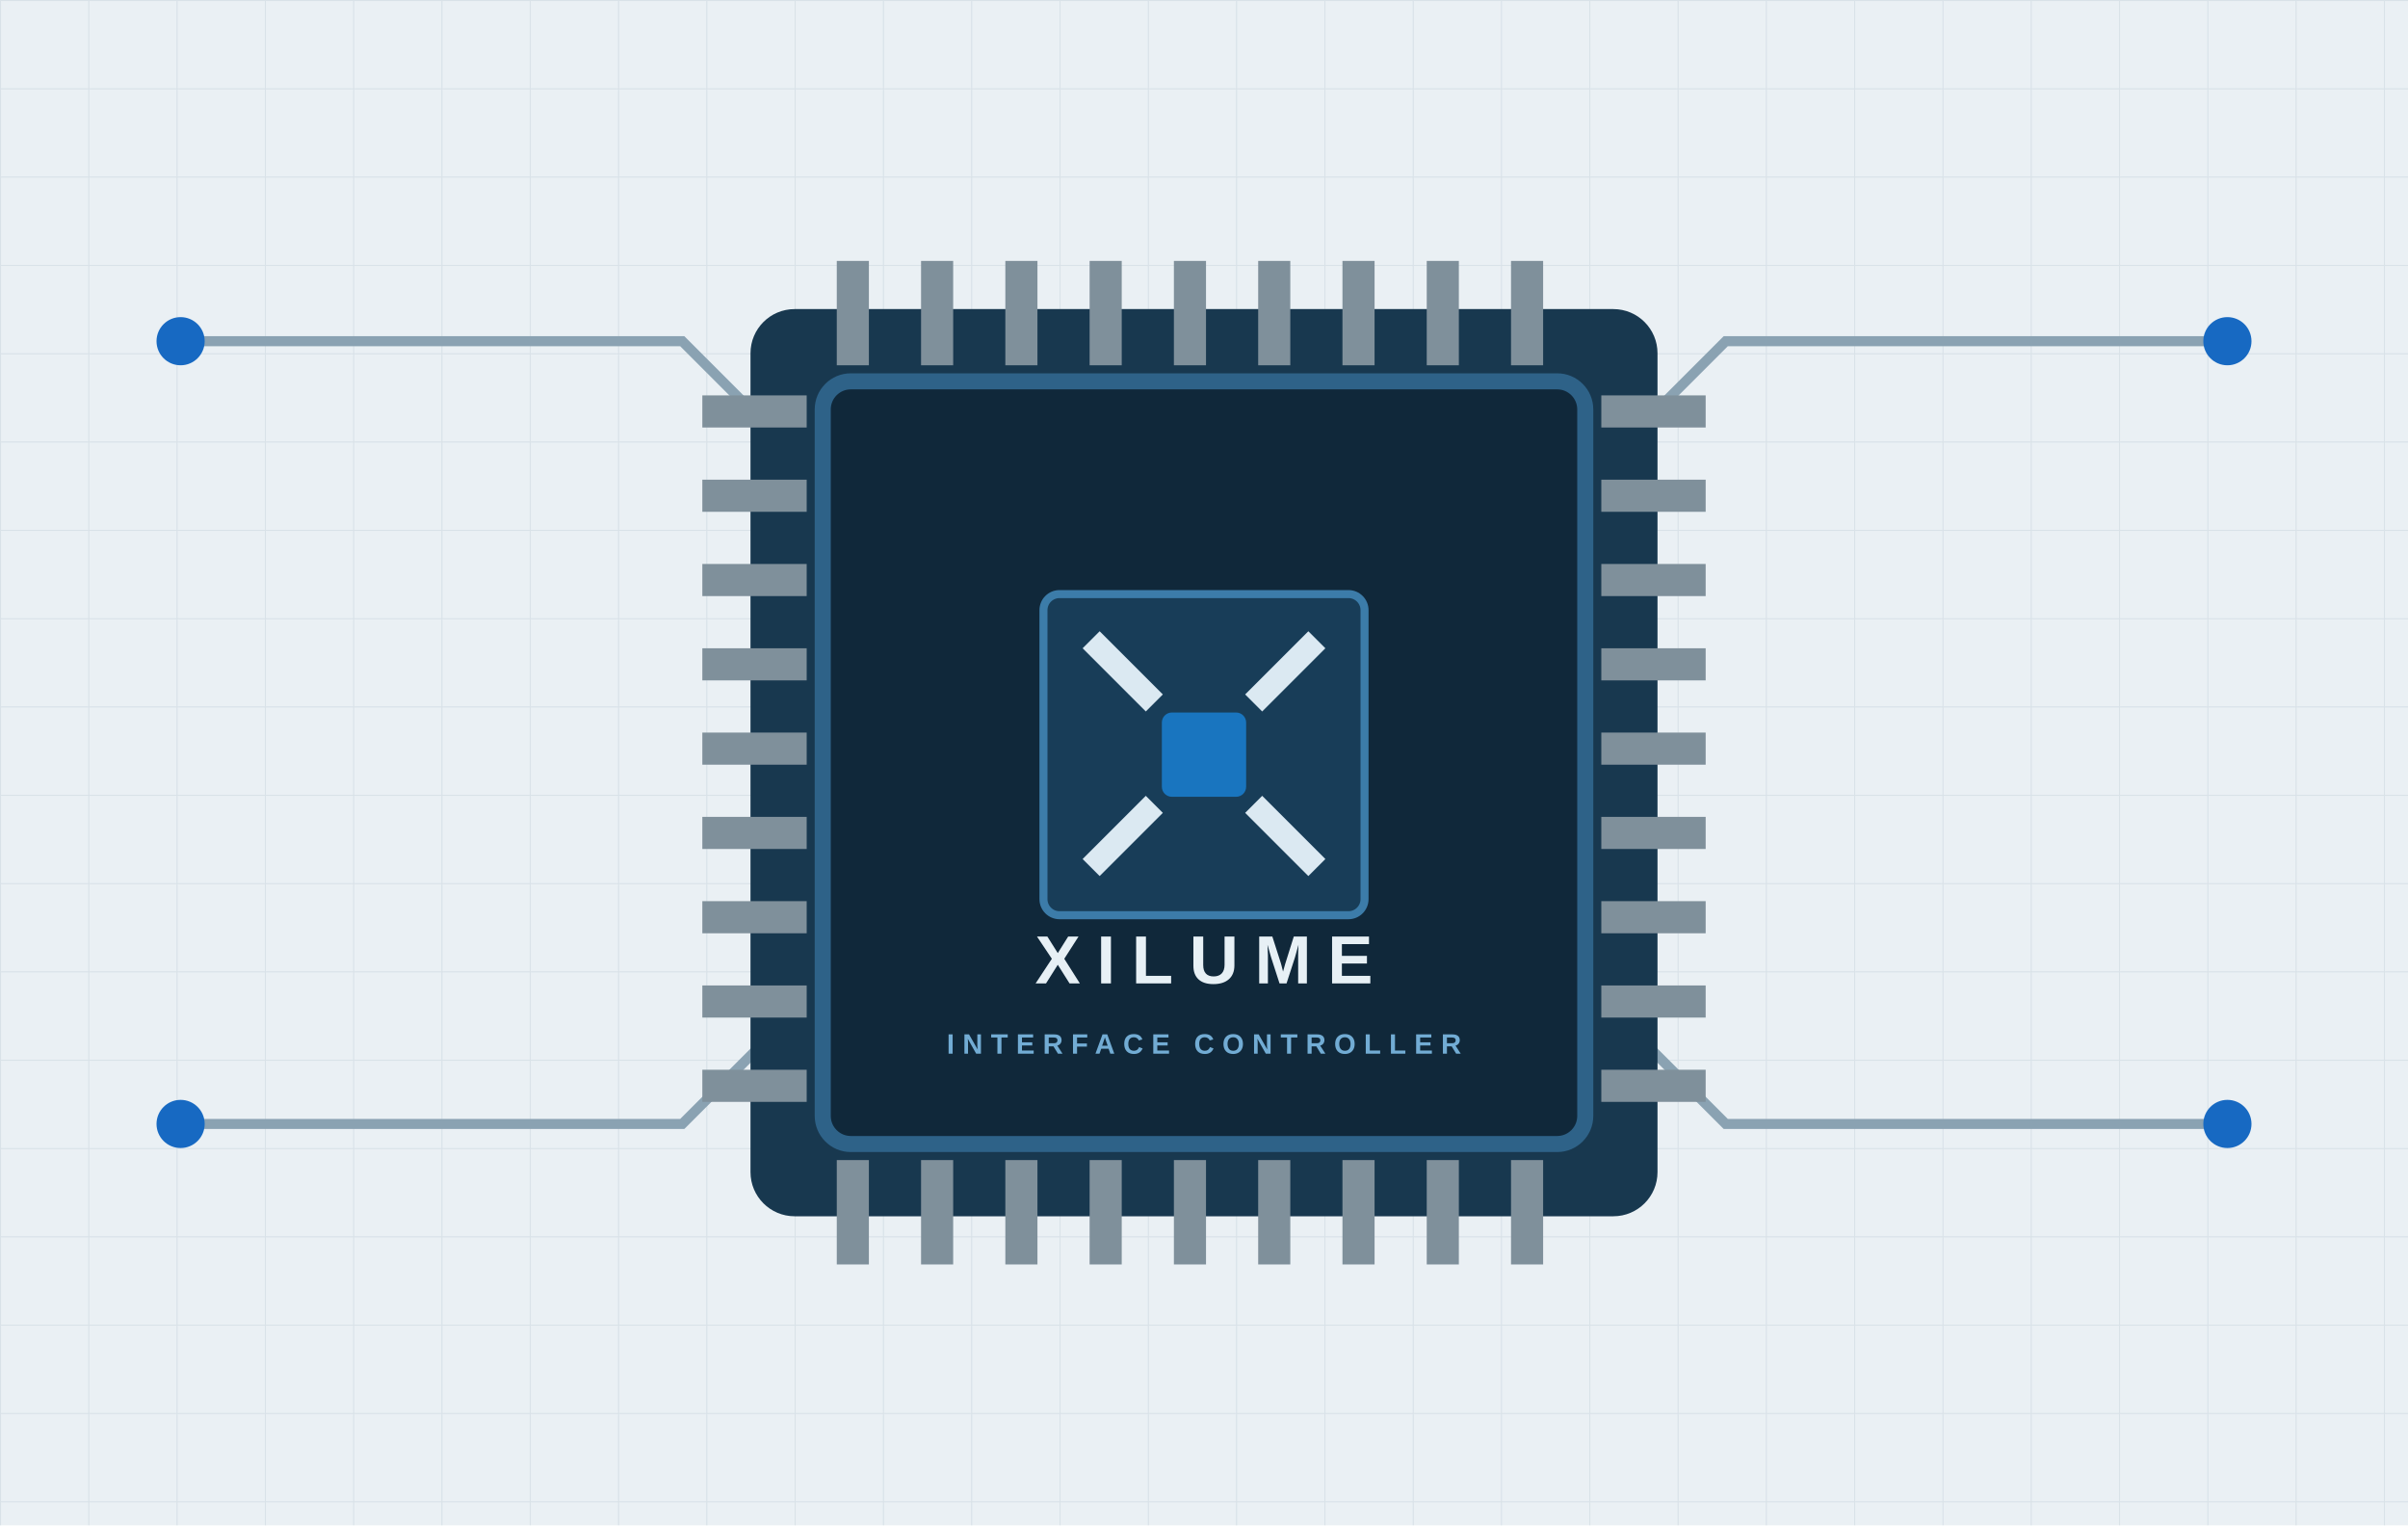
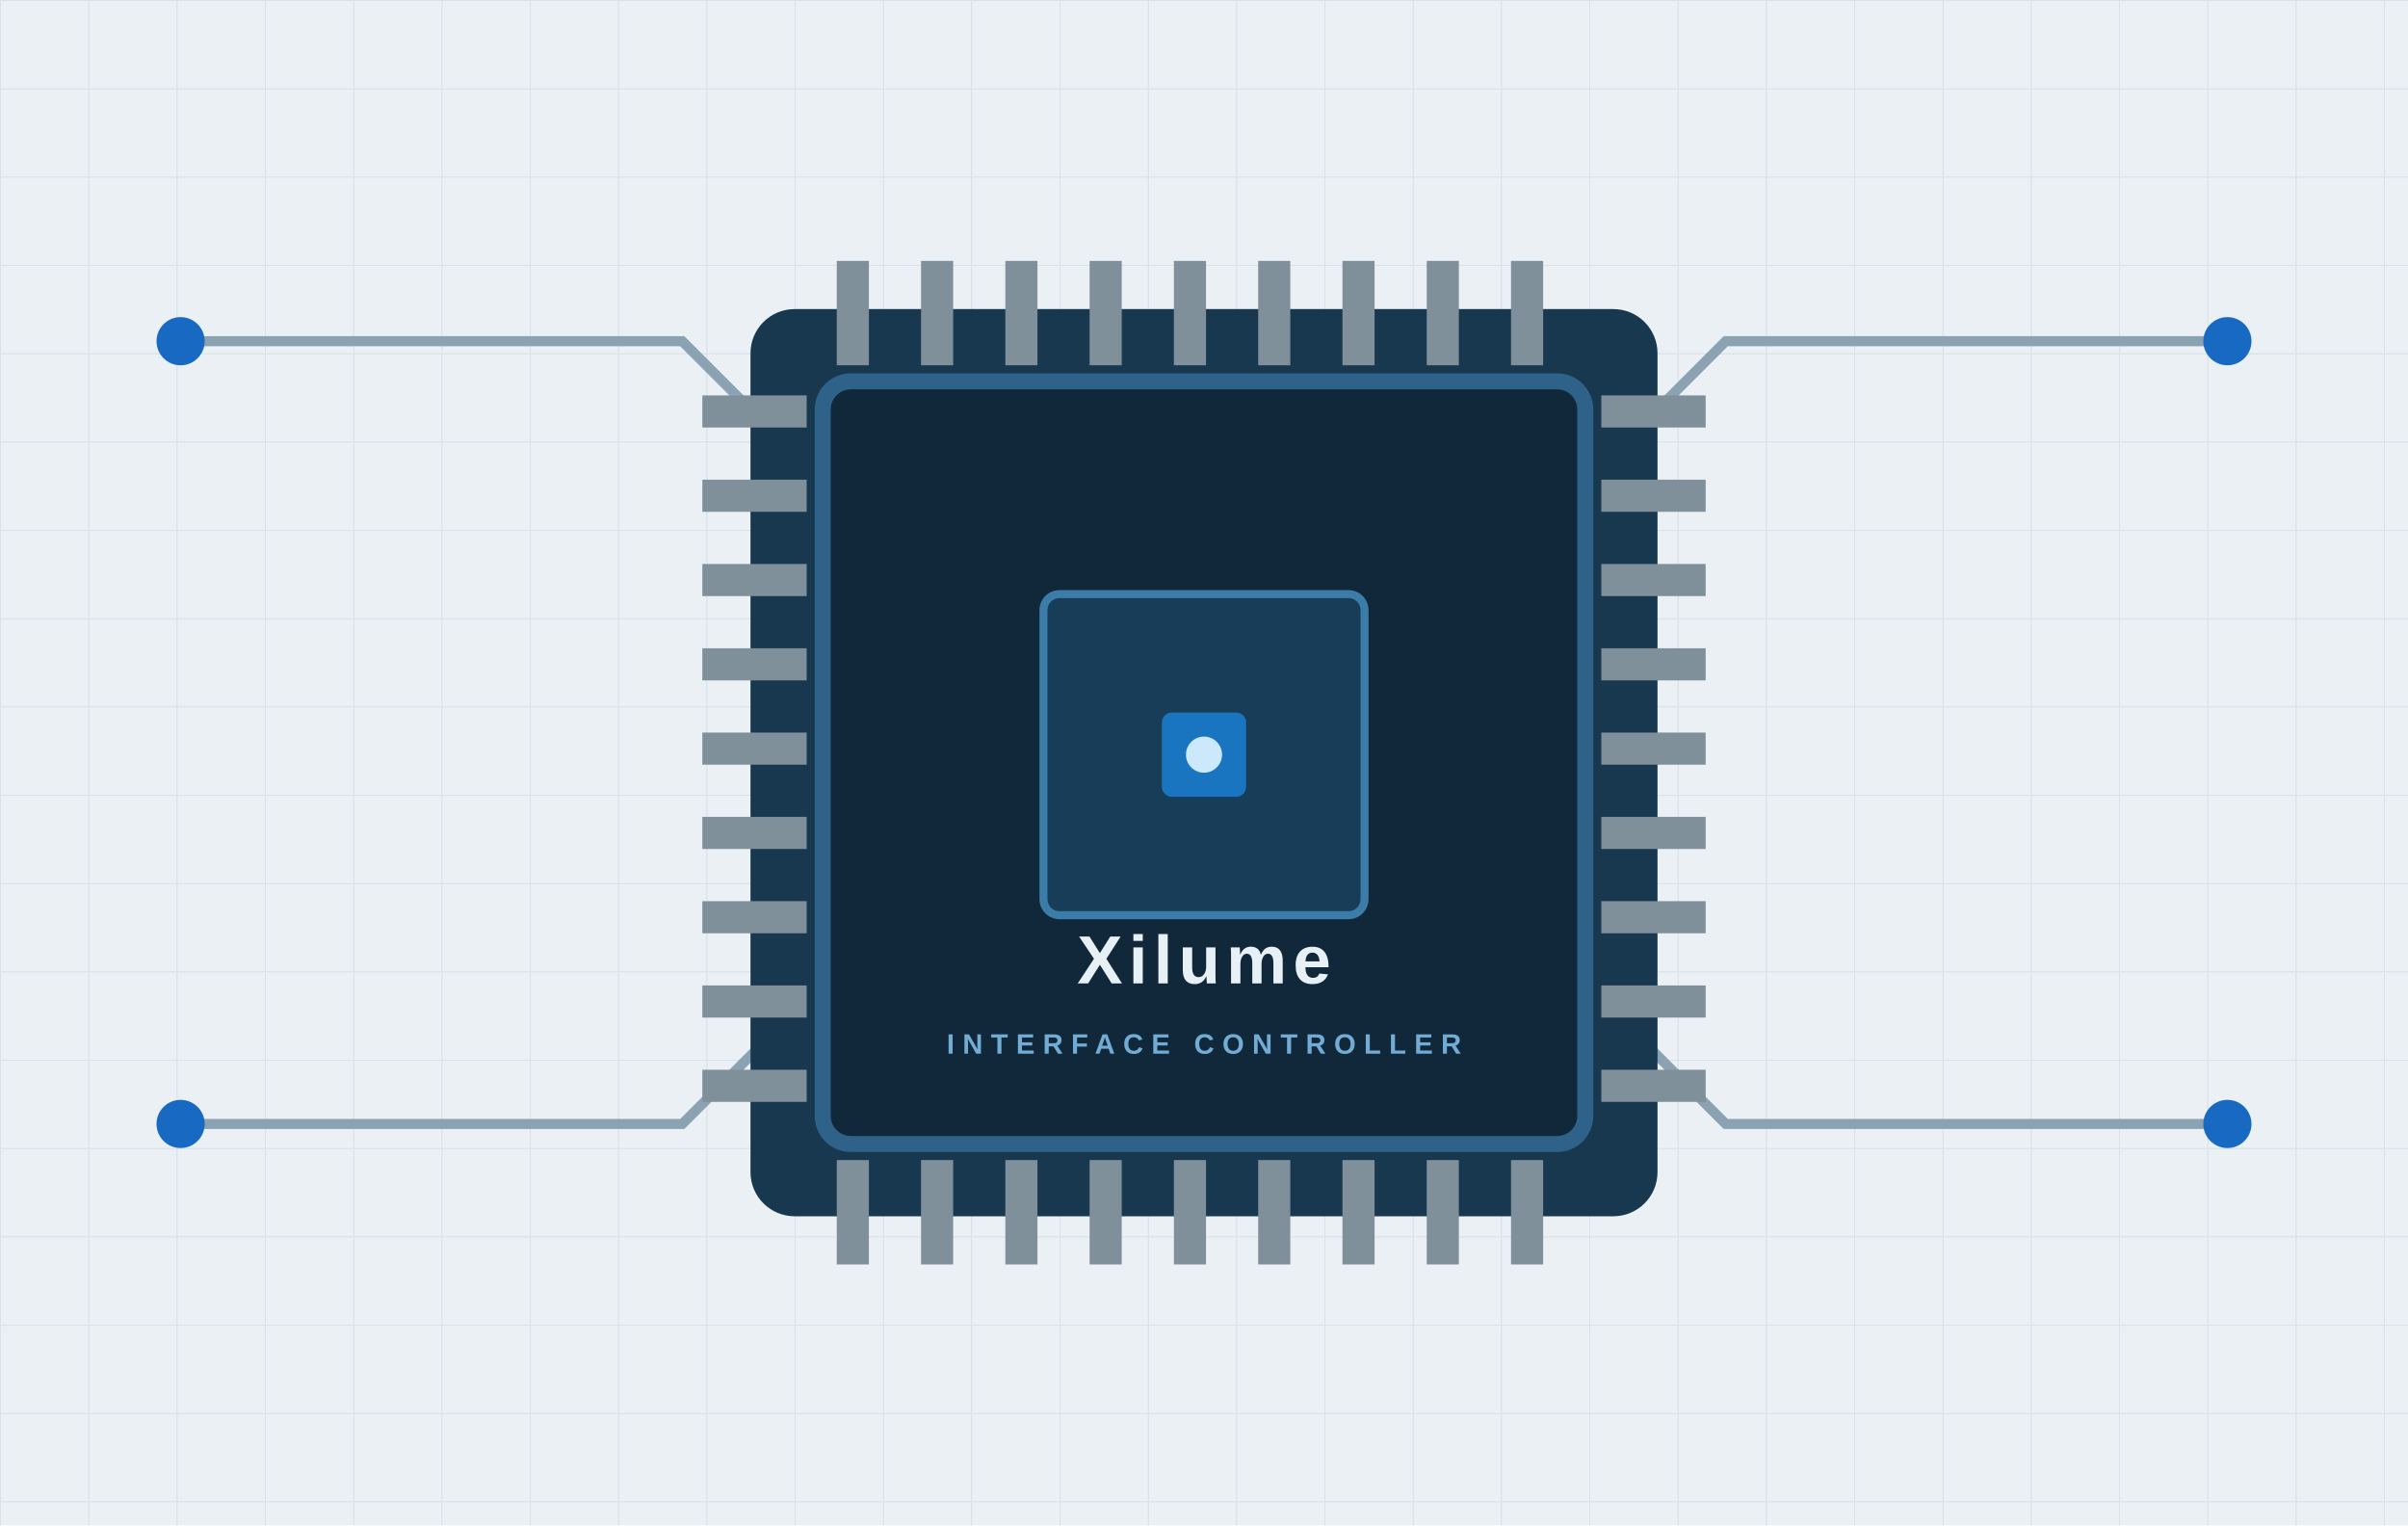
<svg xmlns="http://www.w3.org/2000/svg" viewBox="0 0 1200 760" role="img" aria-labelledby="title desc">
  <defs>
    <pattern id="grid" width="44" height="44" patternUnits="userSpaceOnUse">
      <path d="M44 0H0V44" fill="none" stroke="#8da5b5" stroke-opacity=".18" />
    </pattern>
  </defs>
  <rect width="1200" height="760" fill="#eaf0f4" />
  <rect width="1200" height="760" fill="url(#grid)" />
  <path d="M90 170h250l90 90h130m-470 300h250l90-90h130M1110 170H860l-90 90H640m470 300H860l-90-90H640" fill="none" stroke="#8aa2b2" stroke-width="5" />
  <circle cx="90" cy="170" r="12" fill="#1769c2" />
  <circle cx="90" cy="560" r="12" fill="#1769c2" />
  <circle cx="1110" cy="170" r="12" fill="#1769c2" />
  <circle cx="1110" cy="560" r="12" fill="#1769c2" />
  <rect x="374" y="154" width="452" height="452" rx="22" fill="#18384f" />
  <rect x="410" y="190" width="380" height="380" rx="14" fill="#10283a" stroke="#2e6288" stroke-width="8" />
  <path d="M402 205H350m52 42H350m52 42H350m52 42H350m52 42H350m52 42H350m52 42H350m52 42H350m52 42H350M798 205h52m-52 42h52m-52 42h52m-52 42h52m-52 42h52m-52 42h52m-52 42h52m-52 42h52m-52 42h52" stroke="#7f909b" stroke-width="16" />
  <path d="M425 182v-52m42 52v-52m42 52v-52m42 52v-52m42 52v-52m42 52v-52m42 52v-52m42 52v-52m42 52v-52M425 578v52m42-52v52m42-52v52m42-52v52m42-52v52m42-52v52m42-52v52m42-52v52m42-52v52" stroke="#7f909b" stroke-width="16" />
  <rect x="520" y="296" width="160" height="160" rx="8" fill="#183d58" stroke="#3c7ca9" stroke-width="4" />
  <rect x="579" y="355" width="42" height="42" rx="5" fill="#1975bf" />
-   <path d="M571 346l-23-23m81 23 23-23m-81 82-23 23m81-23 23 23" stroke="#dbe9f2" stroke-width="12" stroke-linecap="square" />
-   <text x="600" y="490" fill="#e7f0f5" font-family="Arial,Helvetica,sans-serif" font-size="34" font-weight="700" text-anchor="middle" letter-spacing="8">XILUME</text>
+   <circle cx="600" cy="376" r="9" fill="#cce8fb" />
+   <text x="600" y="490" fill="#e7f0f5" font-family="Arial,Helvetica,sans-serif" font-size="34" font-weight="700" text-anchor="middle" letter-spacing="3">Xilume</text>
  <text x="600" y="525" fill="#72acd4" font-family="Arial,Helvetica,sans-serif" font-size="14" font-weight="700" text-anchor="middle" letter-spacing="4">INTERFACE CONTROLLER</text>
</svg>
